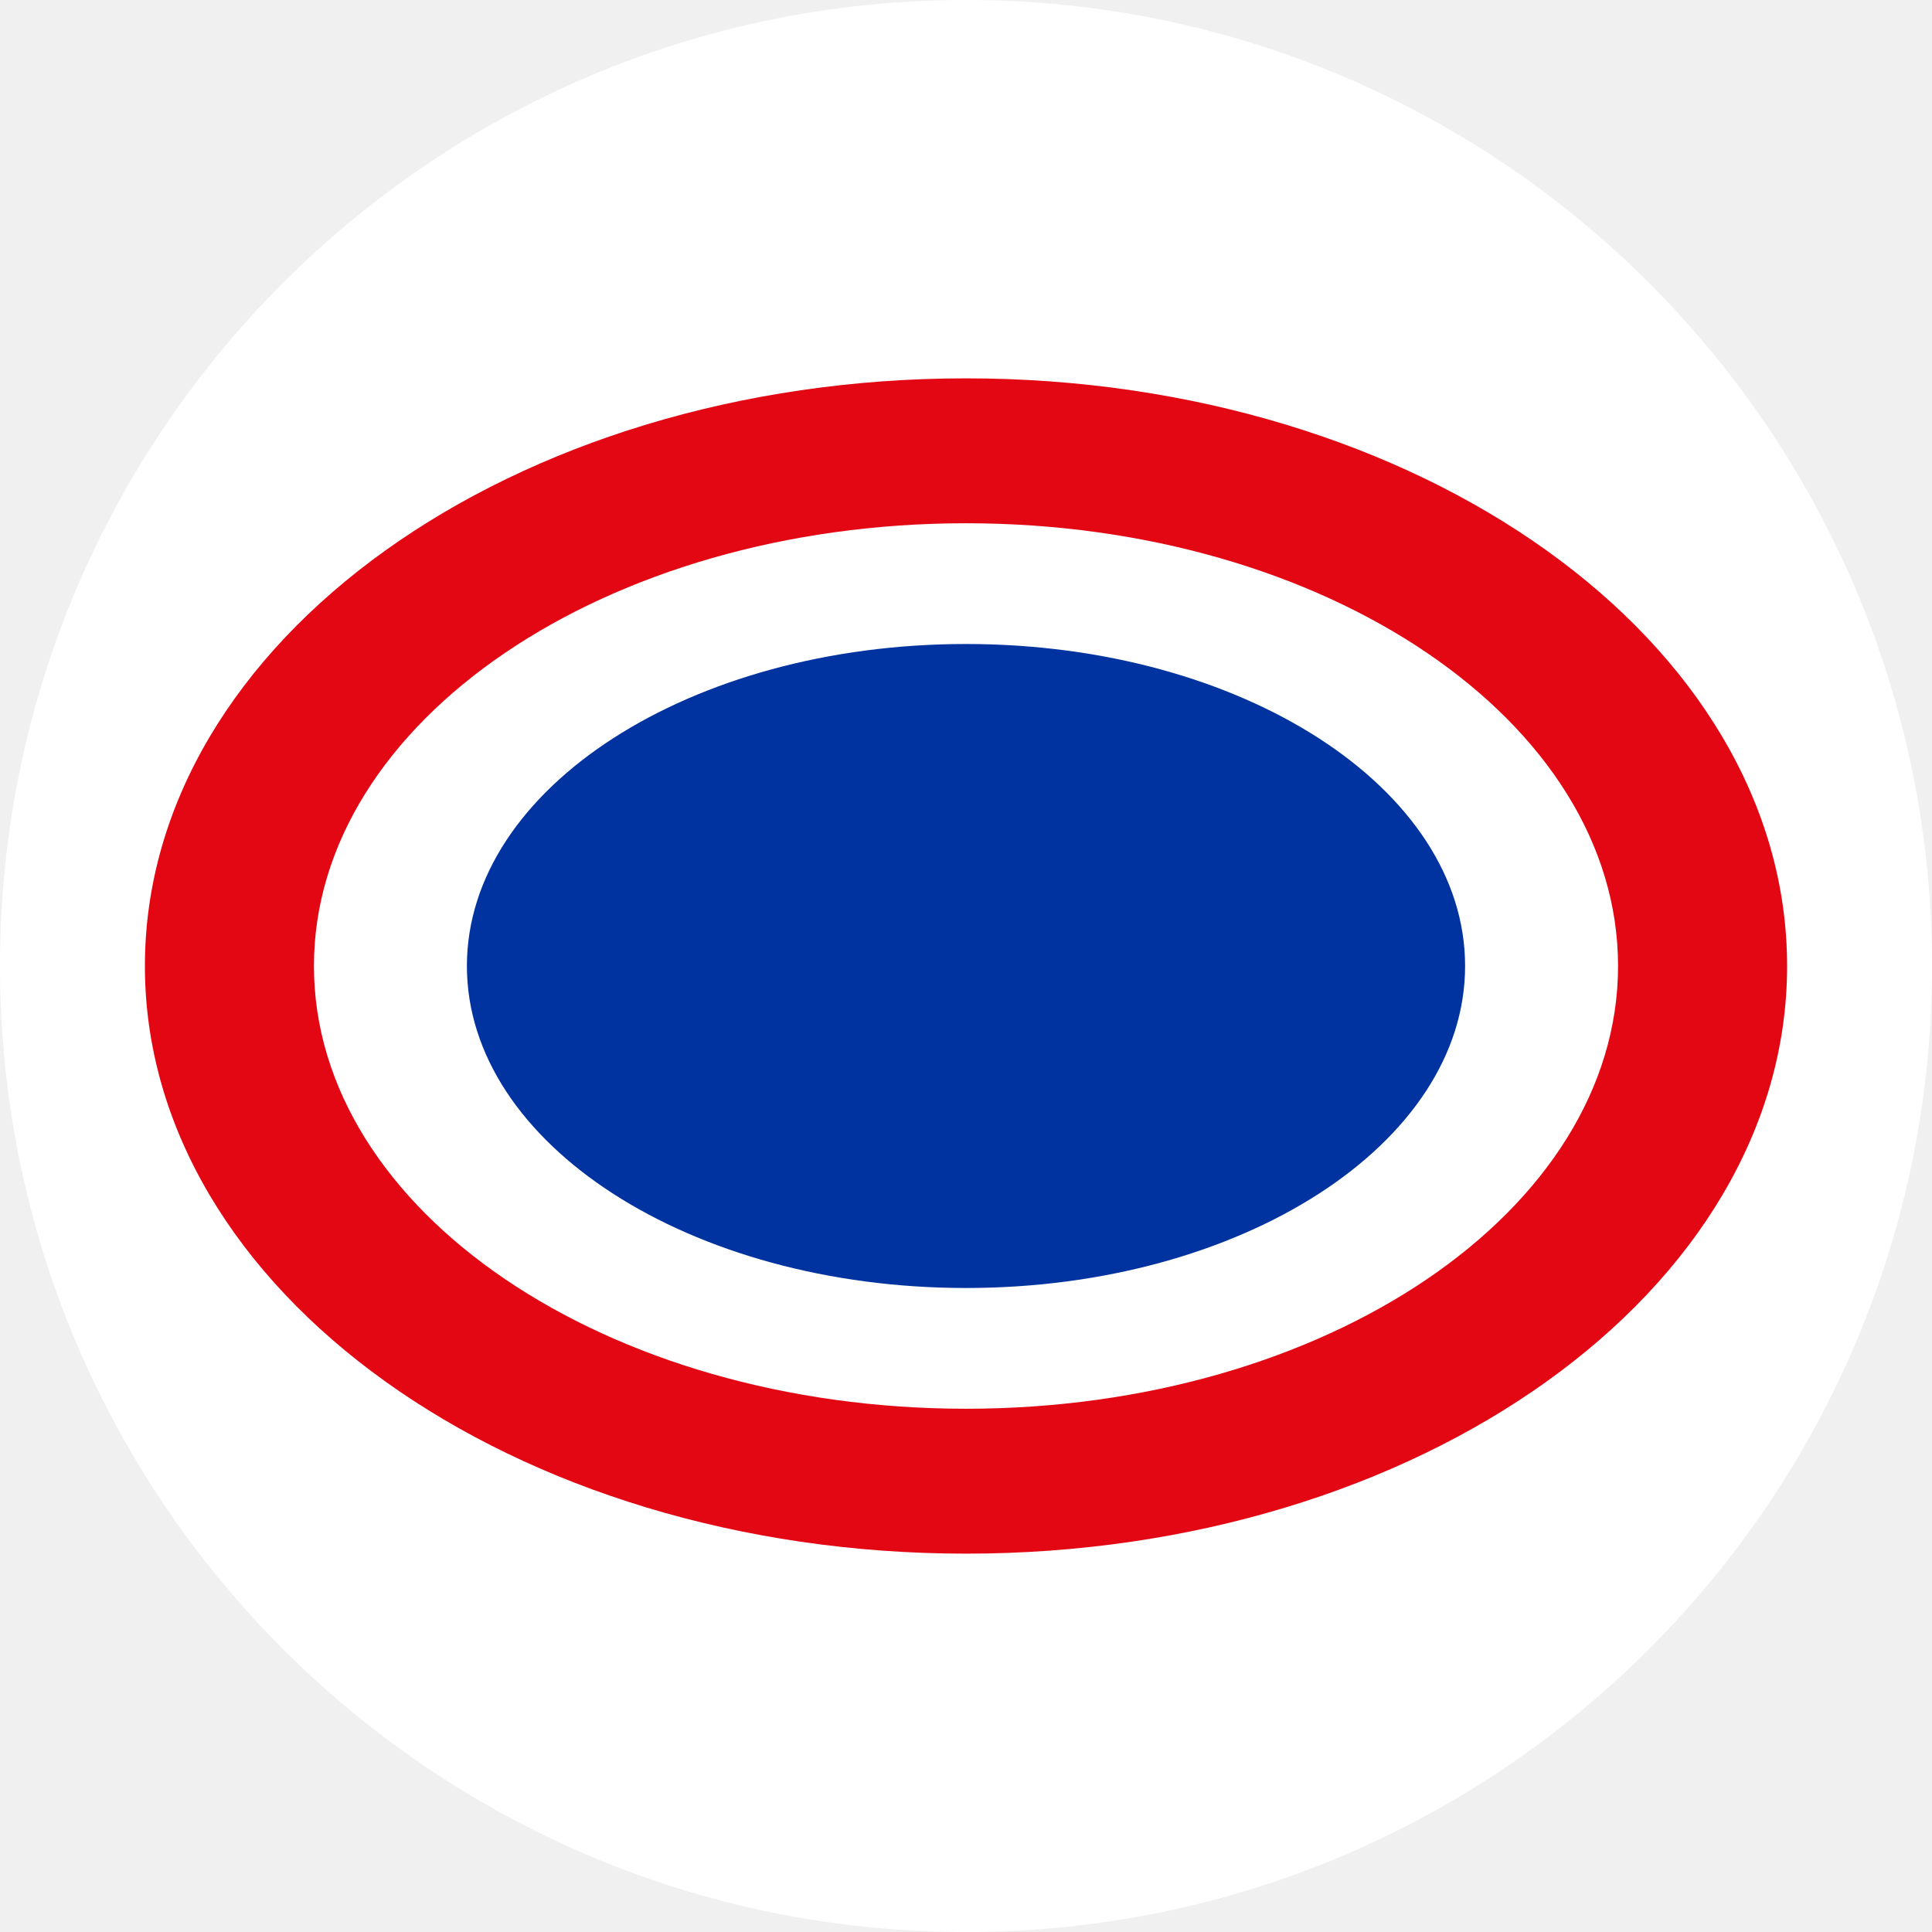
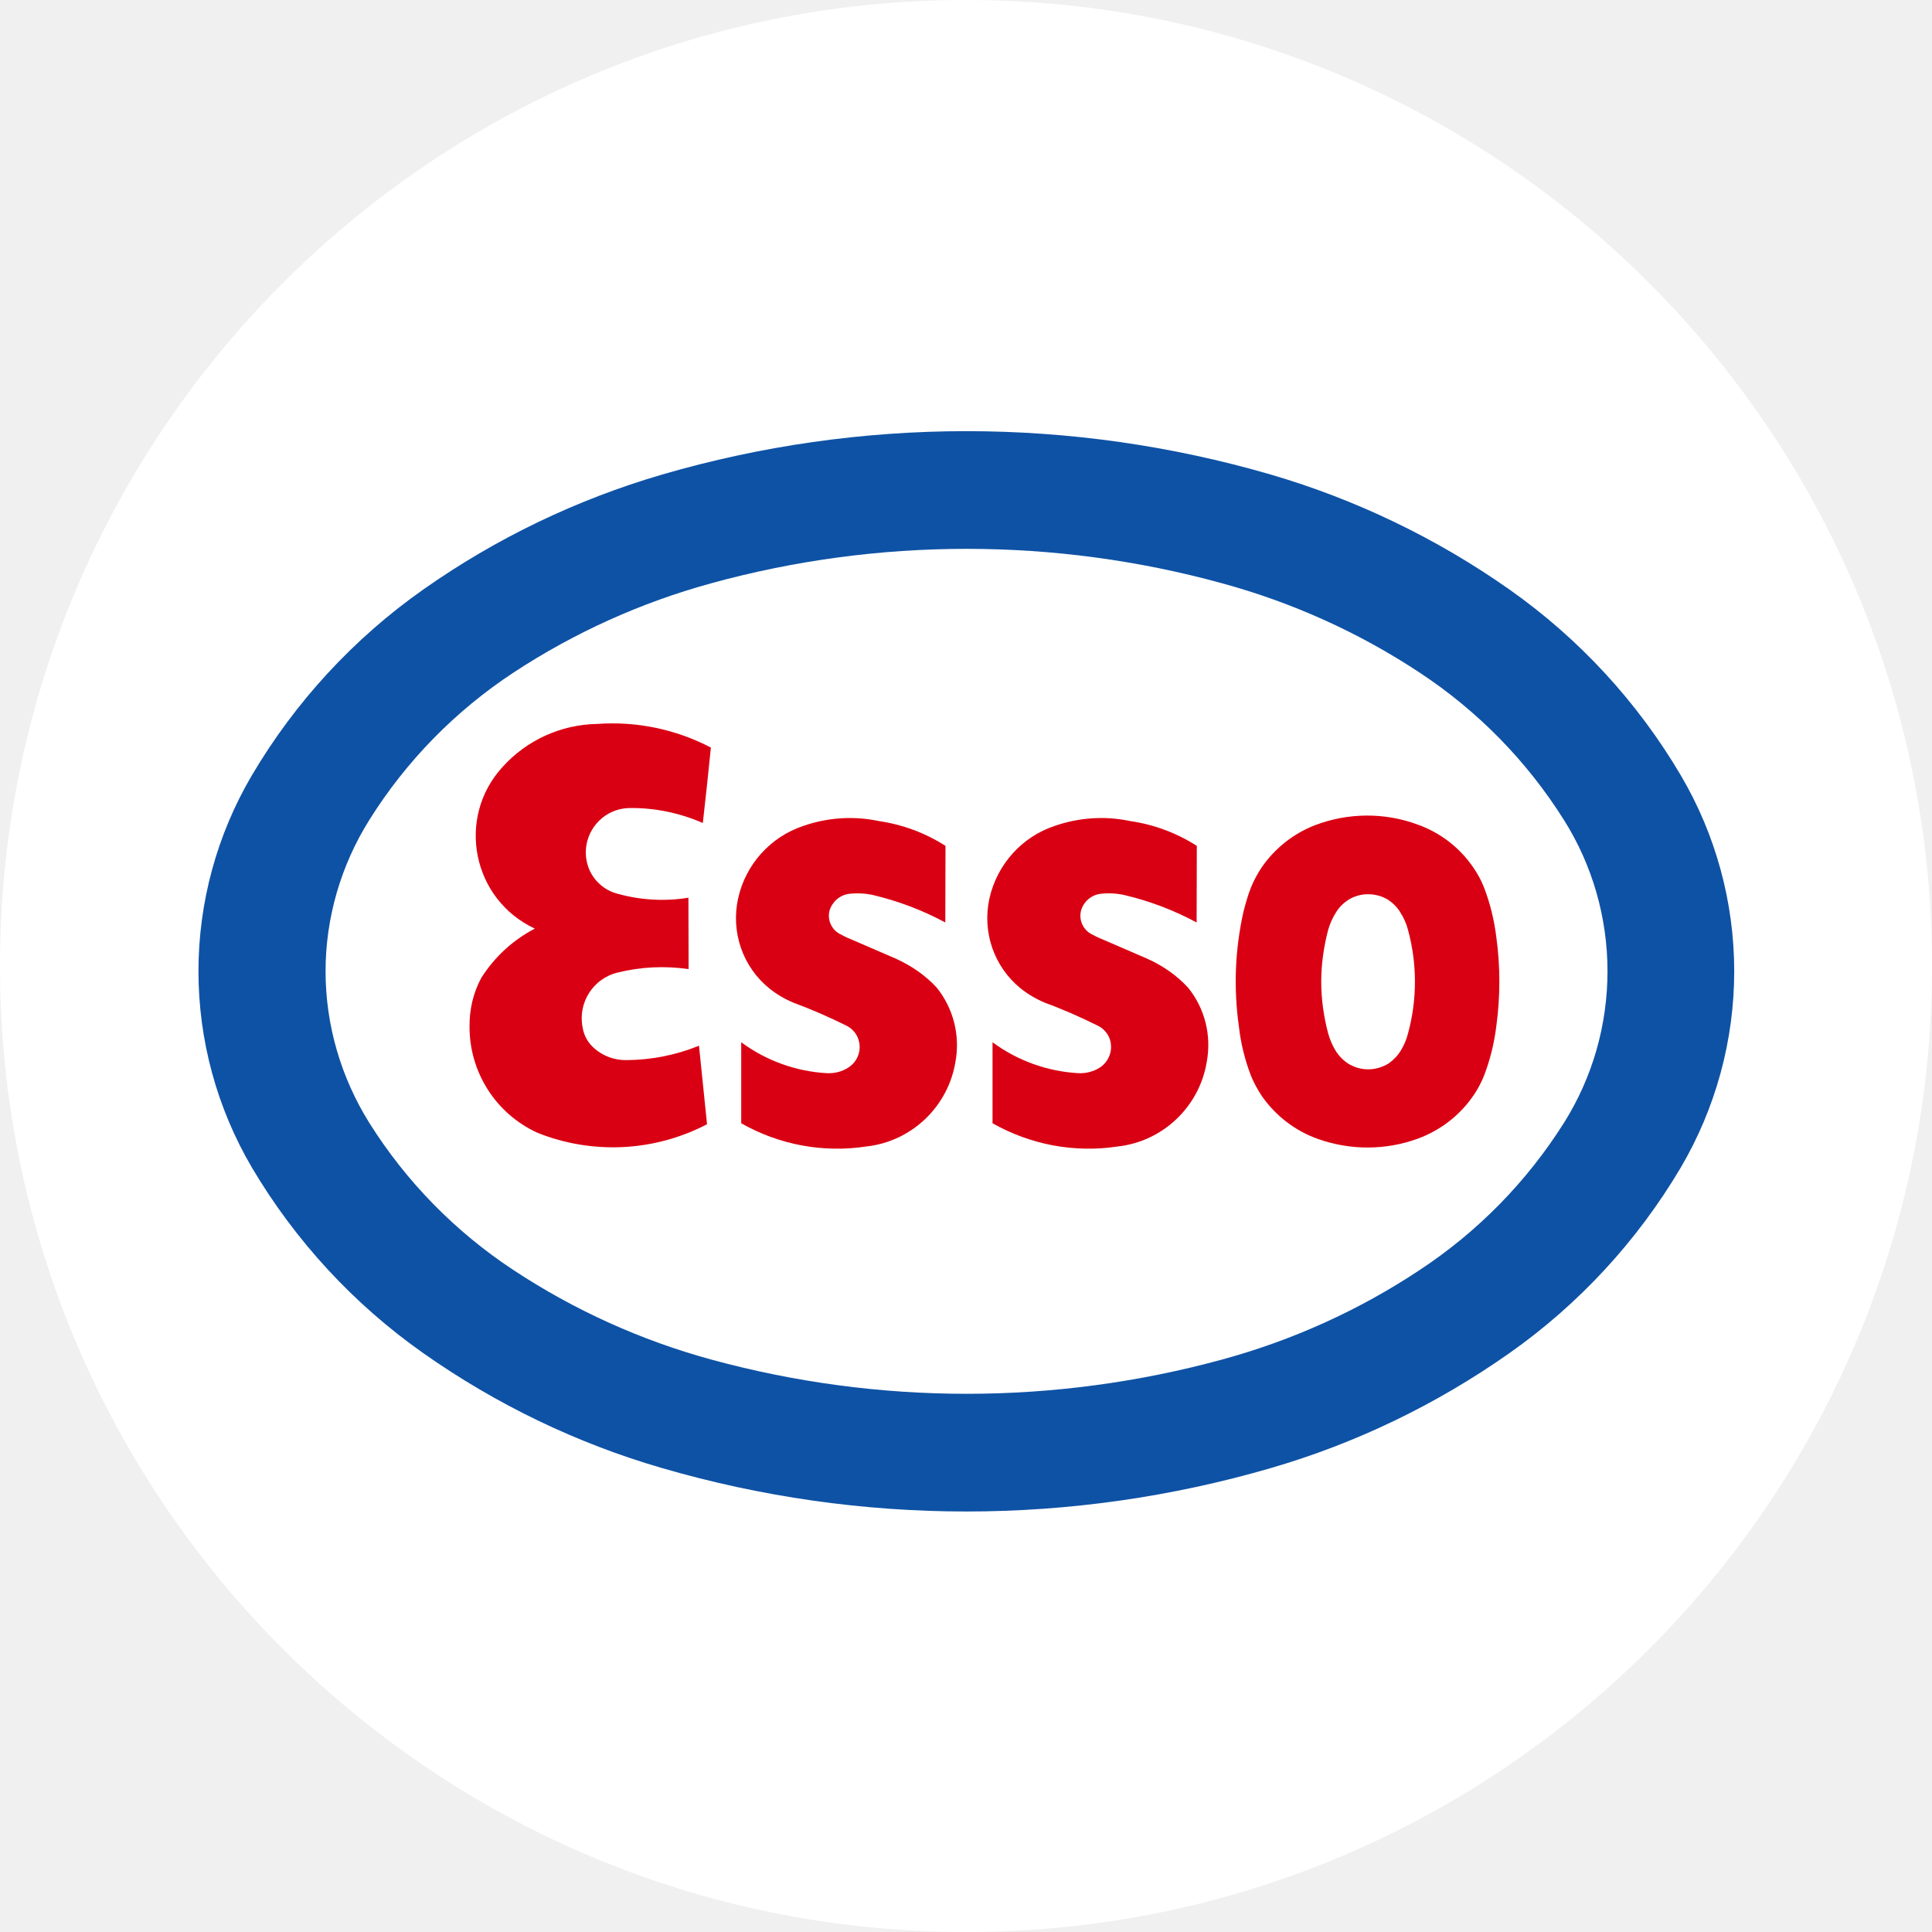
- <svg class="pin-mark" viewBox="0 0 24 24" width="22" height="22" aria-hidden="true">
+ <svg xmlns="http://www.w3.org/2000/svg" class="pin-mark" viewBox="0 0 24 24" width="22" height="22" aria-hidden="true">
  <circle cx="12" cy="12" r="12" fill="#fff" />
-   <ellipse cx="12" cy="12" rx="10.2" ry="7.3" fill="#E30613" />
-   <ellipse cx="12" cy="12" rx="8.1" ry="5.5" fill="#fff" />
-   <ellipse cx="12" cy="12" rx="6.2" ry="4" fill="#0033A0" />
+   <svg x="2.2" y="2.2" width="19.6" height="19.6" viewBox="0 0 220 156" preserveAspectRatio="xMidYMid meet">
+     <g>
+       <path style="fill:#0E52A5;" d="M2.979,78.729c0,9.61,2.57,19.062,7.442,27.359c6.05,10.227,14.188,19.061,23.933,25.914   c10.12,7.121,21.363,12.555,33.276,16.008c13.787,4.016,28.082,6.051,42.431,6.051c14.322,0,28.617-2.035,42.431-6.051   c11.886-3.453,23.13-8.888,33.249-16.008c9.743-6.854,17.882-15.688,23.933-25.914c4.872-8.299,7.442-17.749,7.442-27.359   c0-9.583-2.57-19.033-7.442-27.306c-6.05-10.253-14.188-19.087-23.933-25.94c-10.119-7.121-21.363-12.528-33.249-16.009   c-13.813-4.015-28.109-6.05-42.431-6.05c-14.349,0-28.645,2.035-42.431,6.05c-11.913,3.48-23.156,8.888-33.276,16.009   c-9.744,6.854-17.882,15.688-23.933,25.94C5.549,59.695,2.979,69.145,2.979,78.729z" />
+       <path style="fill:#FFFFFF;" d="M20.701,78.729c0,7.496,2.142,14.806,6.104,21.149c5.14,8.192,11.993,15.179,20.078,20.506   c8.513,5.622,17.829,9.824,27.627,12.501c11.591,3.159,23.558,4.766,35.578,4.766c11.993,0,23.986-1.606,35.578-4.766   c9.824-2.677,19.141-6.88,27.6-12.501c8.084-5.327,14.938-12.313,20.104-20.506c3.989-6.344,6.077-13.653,6.077-21.149   c0-7.441-2.088-14.776-6.077-21.095c-5.167-8.219-12.021-15.206-20.104-20.533c-8.459-5.595-17.775-9.798-27.6-12.475   c-11.592-3.186-23.585-4.792-35.578-4.792c-12.02,0-23.986,1.606-35.578,4.792c-9.798,2.677-19.114,6.88-27.627,12.475   c-8.084,5.327-14.938,12.314-20.078,20.533C22.843,63.951,20.701,71.287,20.701,78.729z" />
+       <path style="fill:#DA0013;" d="M61.418,78.916c3.24-0.803,6.585-0.964,9.905-0.481l-0.027-9.959   c-3.266,0.536-6.612,0.348-9.825-0.535c-1.847-0.455-3.373-1.794-4.069-3.561c-1.553-4.096,1.472-8.433,5.836-8.406   c3.453-0.026,6.88,0.696,10.065,2.088c0.401-3.507,0.776-7.014,1.124-10.521c-4.872-2.543-10.36-3.694-15.848-3.293   c-5.033,0.081-9.825,2.249-13.198,5.997c-6.505,7.094-4.229,18.472,4.498,22.541c-3.079,1.606-5.648,3.988-7.469,6.879   c-1.125,2.088-1.66,4.417-1.633,6.772c-0.027,6.373,3.667,12.182,9.503,14.832c7.656,3.051,16.276,2.623,23.611-1.205L72.77,89.115   c-3.213,1.313-6.639,1.98-10.12,2.008c-1.66,0.027-3.266-0.563-4.498-1.66c-0.856-0.75-1.418-1.74-1.606-2.863   C55.851,83.146,57.992,79.746,61.418,78.916z" />
+       <path style="fill:#DA0013;" d="M135.225,76.962c-2.115-0.91-4.229-1.82-6.317-2.73c-0.535-0.214-1.07-0.482-1.554-0.75   c-1.098-0.669-1.633-1.981-1.312-3.212c0.349-1.231,1.392-2.142,2.649-2.329c1.125-0.134,2.275-0.08,3.373,0.161   c3.535,0.83,6.908,2.115,10.094,3.828l0.025-10.681c-2.811-1.794-5.942-2.972-9.262-3.454c-3.507-0.75-7.148-0.508-10.547,0.669   c-4.604,1.525-8.031,5.381-9.104,10.092c-1.043,4.711,0.644,9.583,4.365,12.583c1.043,0.829,2.194,1.498,3.426,2.006   c2.49,0.912,4.898,1.981,7.281,3.16c0.803,0.375,1.42,1.07,1.713,1.9c0.482,1.472-0.08,3.079-1.365,3.936   c-0.909,0.588-1.98,0.855-3.024,0.803c-4.31-0.24-8.485-1.74-11.966-4.311V99.93c5.3,2.998,11.431,4.149,17.428,3.239   c6.344-0.696,11.432-5.567,12.448-11.832c0.669-3.668-0.269-7.442-2.624-10.333C139.348,79.266,137.393,77.926,135.225,76.962z" />
+       <path style="fill:#DA0013;" d="M100.182,76.962c-2.115-0.91-4.23-1.82-6.318-2.73c-0.535-0.214-1.071-0.482-1.553-0.75   c-1.124-0.669-1.66-1.981-1.338-3.212c0.375-1.231,1.418-2.142,2.677-2.329c1.124-0.134,2.275-0.08,3.373,0.161   c3.507,0.83,6.906,2.115,10.092,3.828l0.027-10.681c-2.812-1.794-5.97-2.972-9.263-3.454c-3.507-0.75-7.175-0.508-10.548,0.669   c-4.604,1.525-8.058,5.381-9.102,10.092s0.643,9.583,4.363,12.583c1.044,0.829,2.169,1.498,3.427,2.006   c2.463,0.912,4.899,1.981,7.282,3.16c0.776,0.375,1.418,1.07,1.686,1.9c0.509,1.472-0.053,3.079-1.365,3.936   c-0.883,0.588-1.954,0.855-3.024,0.803c-4.311-0.24-8.46-1.74-11.94-4.311V99.93c5.274,2.998,11.404,4.149,17.427,3.239   c6.345-0.696,11.431-5.567,12.448-11.832c0.67-3.668-0.294-7.442-2.623-10.333C104.305,79.266,102.324,77.926,100.182,76.962z" />
+       <path style="fill:#DA0013;" d="M172.971,58.276c-4.631-1.713-9.744-1.66-14.349,0.107c-2.999,1.178-5.567,3.212-7.39,5.863   c-0.588,0.883-1.098,1.82-1.5,2.811c-0.428,1.098-0.75,2.222-1.043,3.374c-1.178,5.247-1.393,10.627-0.644,15.955   c0.269,2.384,0.83,4.687,1.687,6.907c0.402,0.99,0.912,1.928,1.5,2.811c1.928,2.785,4.686,4.899,7.871,6.023   c4.551,1.605,9.477,1.579,13.974-0.08c3.159-1.178,5.862-3.293,7.737-6.076c0.562-0.83,1.043-1.74,1.418-2.678   c0.856-2.223,1.418-4.523,1.713-6.907c0.563-4.122,0.563-8.299,0-12.421c-0.293-2.356-0.855-4.685-1.713-6.907   c-0.375-0.963-0.856-1.847-1.418-2.677C178.913,61.542,176.184,59.427,172.971,58.276z" />
+       <path style="fill:#FFFFFF;" d="M171.632,87.402c0.644-2.355,0.964-4.766,0.964-7.229c0-2.409-0.32-4.845-0.964-7.201   c-0.214-0.83-0.562-1.633-1.017-2.356c-0.43-0.749-1.018-1.338-1.715-1.82c-0.855-0.535-1.819-0.803-2.836-0.803   c-0.991,0-1.955,0.268-2.785,0.803c-0.723,0.482-1.313,1.071-1.74,1.82c-0.455,0.723-0.803,1.526-1.043,2.356   c-0.616,2.356-0.964,4.792-0.964,7.201c0,2.463,0.348,4.873,0.964,7.229c0.24,0.855,0.589,1.66,1.043,2.408   c0.428,0.696,1.018,1.313,1.74,1.795c0.83,0.509,1.794,0.803,2.785,0.803c1.017,0,1.98-0.294,2.836-0.803   c0.697-0.482,1.285-1.099,1.715-1.795C171.07,89.063,171.418,88.259,171.632,87.402z" />
+     </g>
+   </svg>
</svg>
